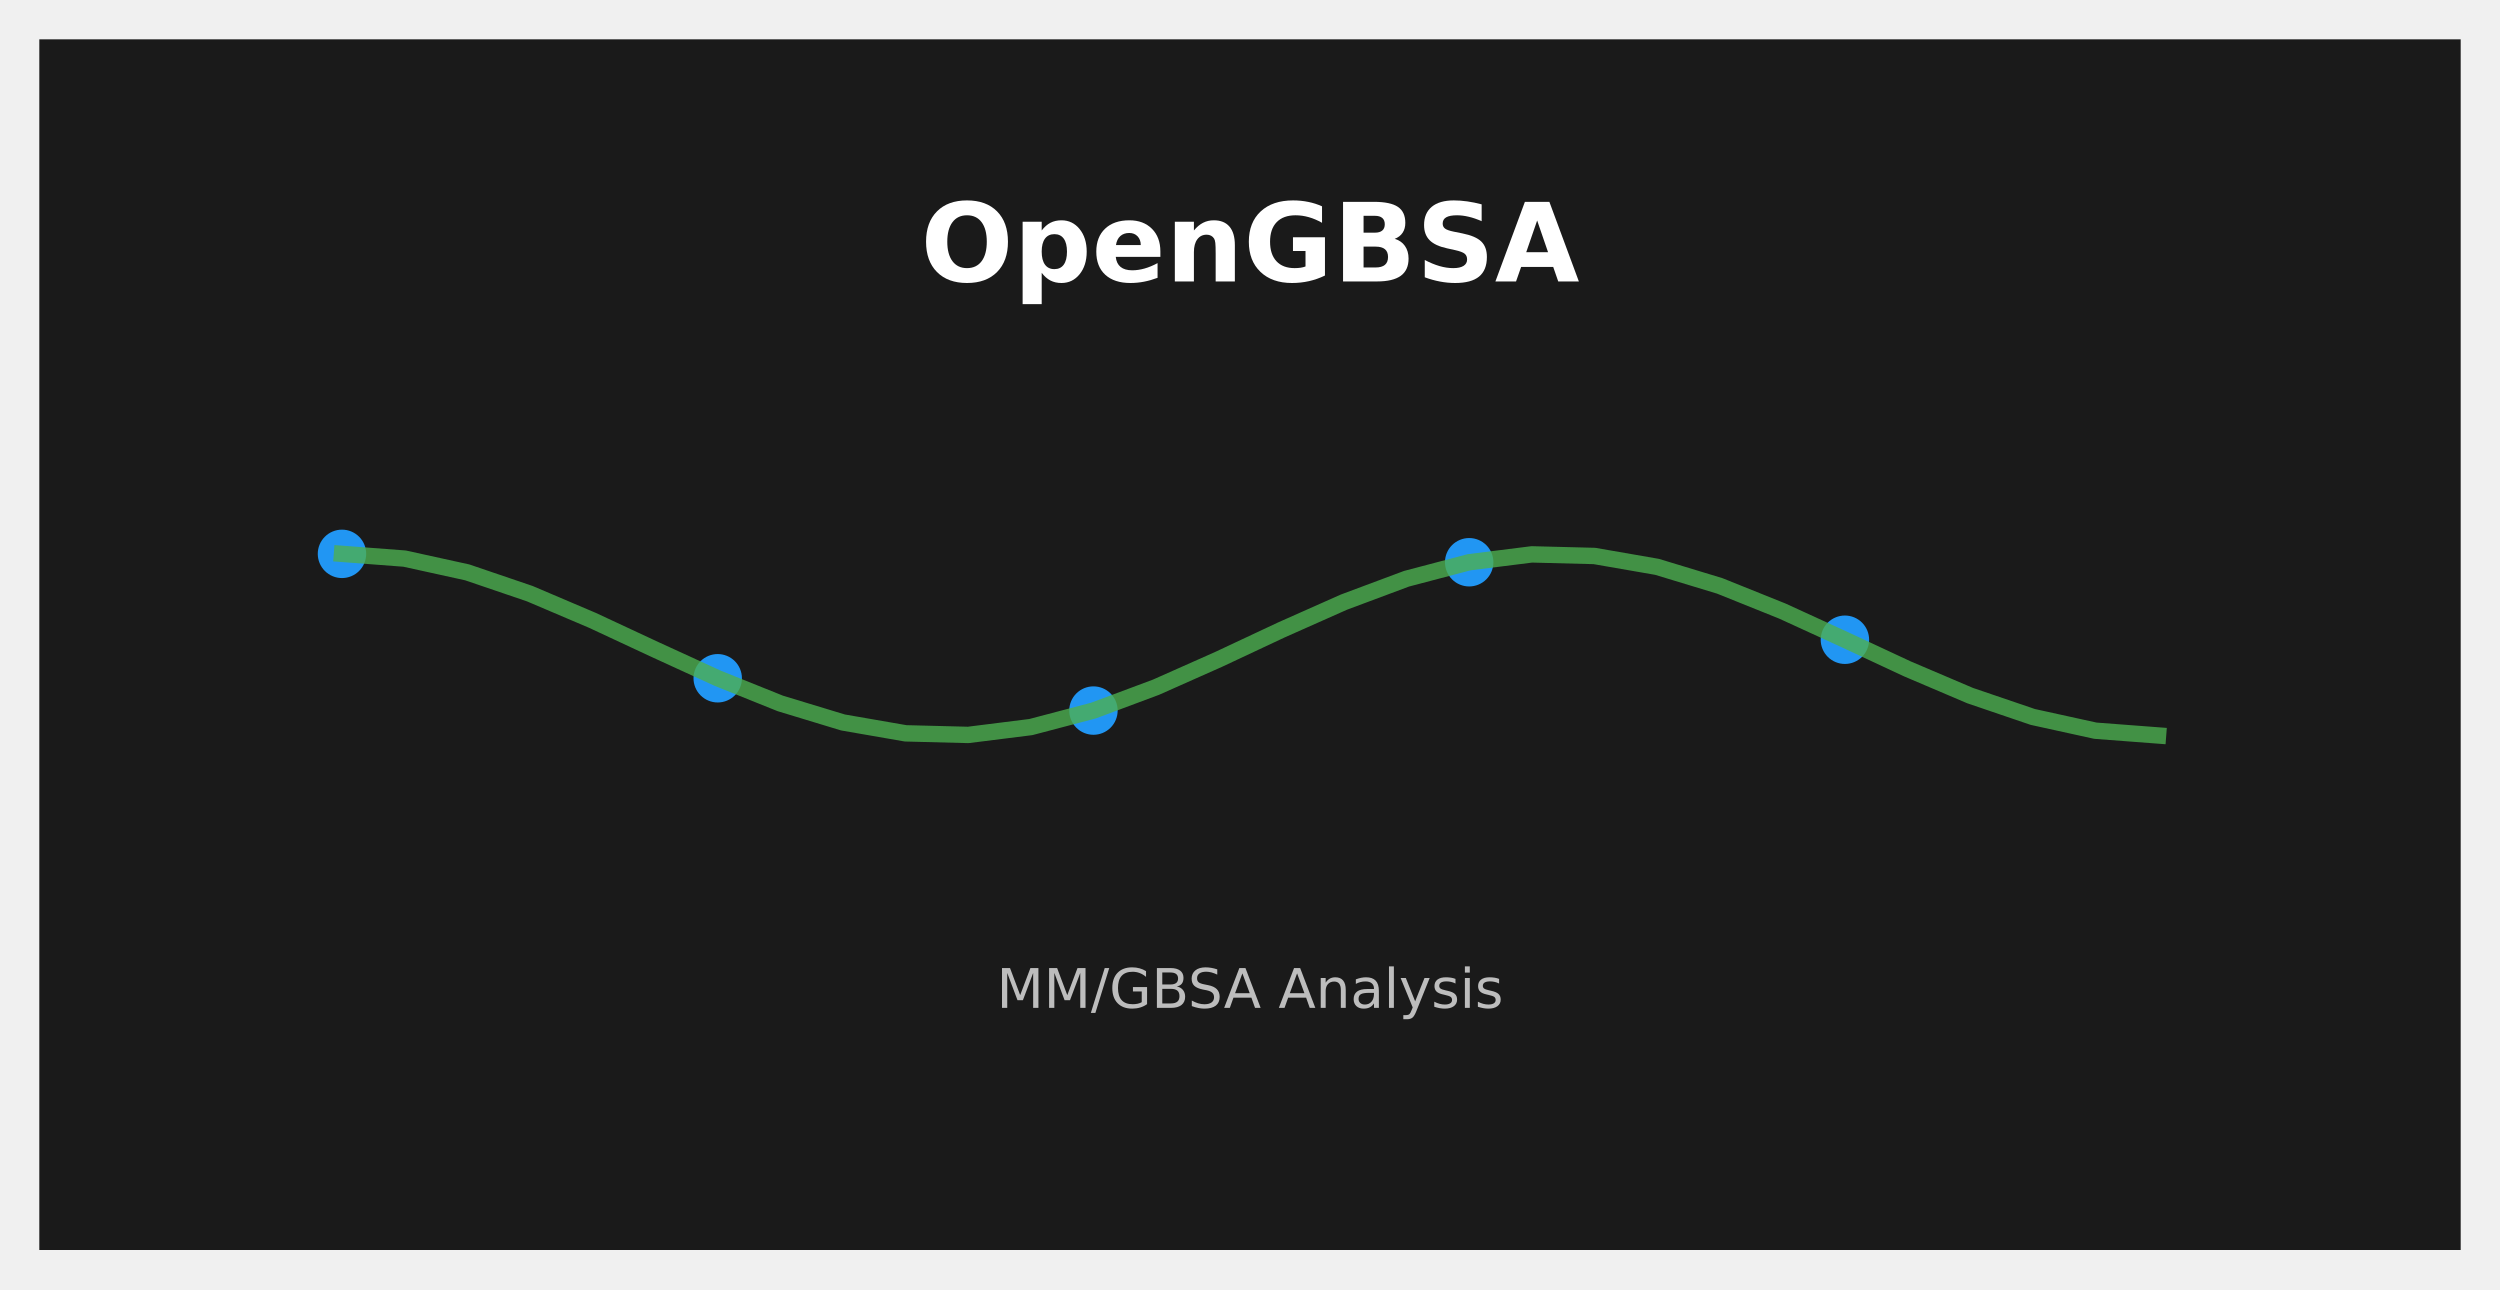
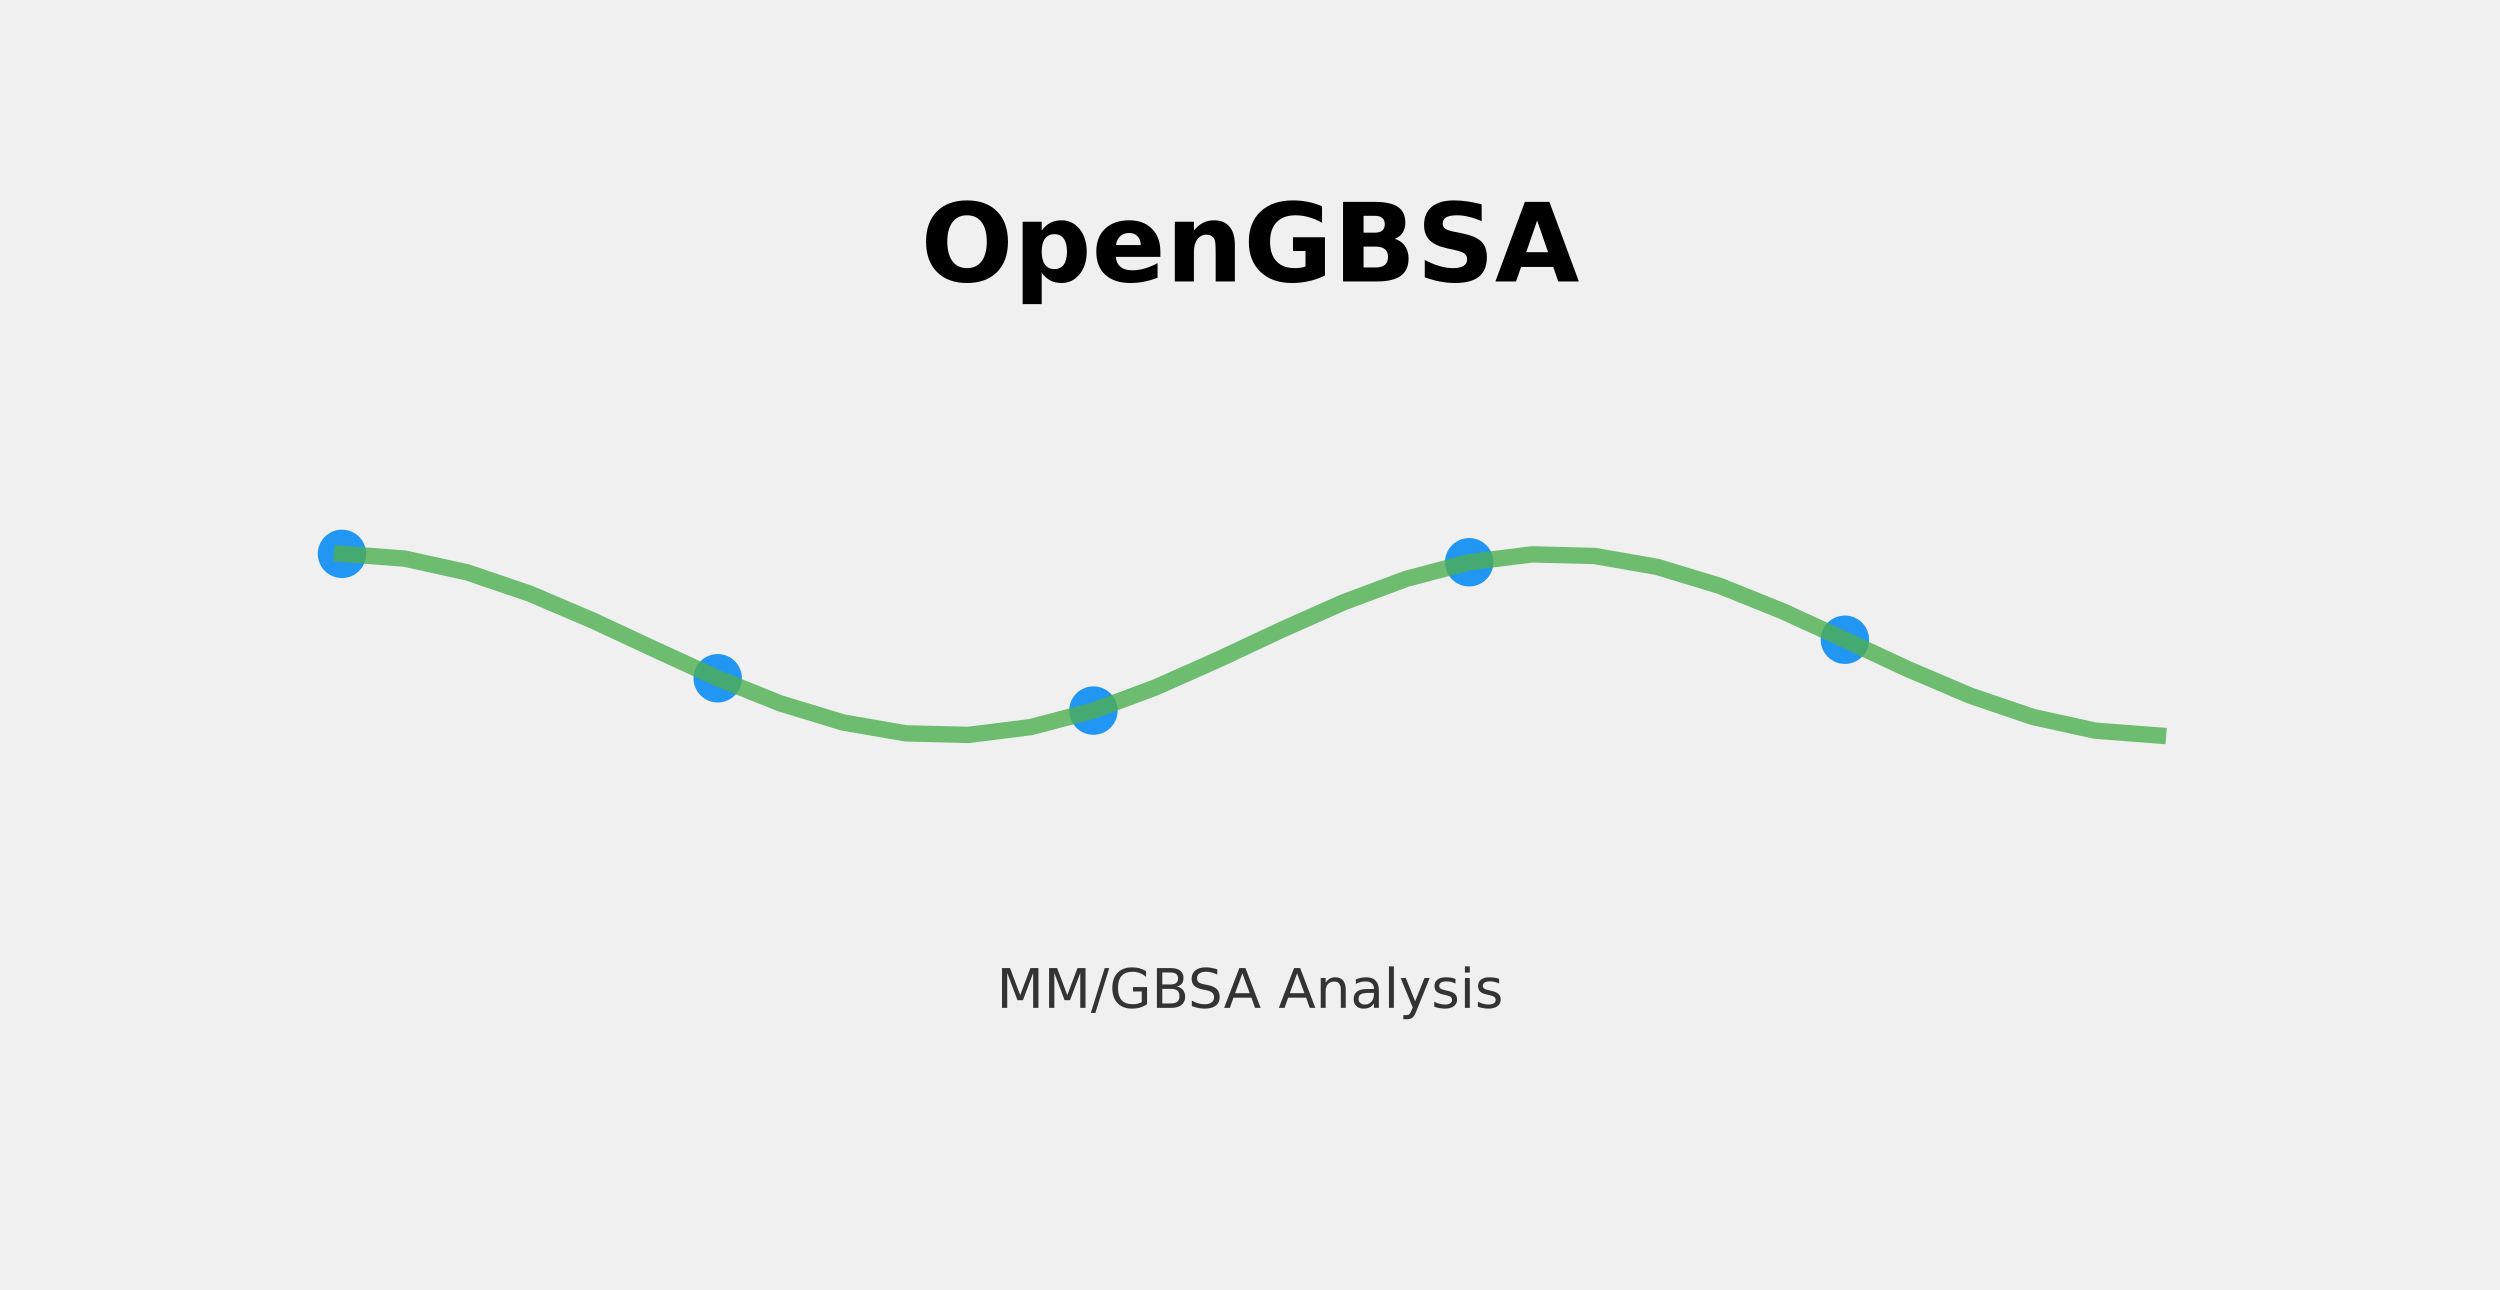
<svg xmlns="http://www.w3.org/2000/svg" xmlns:xlink="http://www.w3.org/1999/xlink" width="457.92pt" height="236.16pt" viewBox="0 0 457.92 236.16" version="1.1">
  <defs>
    <style type="text/css">*{stroke-linejoin: round; stroke-linecap: butt}</style>
  </defs>
  <g id="figure_1">
    <g id="patch_1">
      <path d="M 0 236.16  L 457.92 236.16  L 457.92 0  L 0 0  L 0 236.16  z " style="fill: none" />
    </g>
    <g id="axes_1">
      <g id="patch_2">
-         <path d="M 7.2 228.96  L 450.72 228.96  L 450.72 7.2  L 7.2 7.2  z " clip-path="url(#p53b9bdb05d)" style="fill: #1a1a1a" />
+         <path d="M 62.64 105.883  C 63.816 105.883 64.944 105.416 65.776 104.584  C 66.608 103.752 67.075 102.624 67.075 101.448  C 67.075 100.272 66.608 99.144 65.776 98.312  C 64.944 97.48 63.816 97.013 62.64 97.013  C 61.464 97.013 60.336 97.48 59.504 98.312  C 58.672 99.144 58.205 100.272 58.205 101.448  C 58.205 102.624 58.672 103.752 59.504 104.584  C 60.336 105.416 61.464 105.883 62.64 105.883  z " clip-path="url(#p85f7069bd6)" style="fill: #2196f3" />
      </g>
      <g id="patch_3">
-         <path d="M 62.64 105.883  C 63.816 105.883 64.944 105.416 65.776 104.584  C 66.608 103.752 67.075 102.624 67.075 101.448  C 67.075 100.272 66.608 99.144 65.776 98.312  C 64.944 97.48 63.816 97.013 62.64 97.013  C 61.464 97.013 60.336 97.48 59.504 98.312  C 58.672 99.144 58.205 100.272 58.205 101.448  C 58.205 102.624 58.672 103.752 59.504 104.584  C 60.336 105.416 61.464 105.883 62.64 105.883  z " clip-path="url(#p53b9bdb05d)" style="fill: #2196f3" />
+         <path d="M 131.462 128.671  C 132.638 128.671 133.767 128.204 134.598 127.372  C 135.43 126.541 135.897 125.412 135.897 124.236  C 135.897 123.06 135.43 121.932 134.598 121.1  C 133.767 120.268 132.638 119.801 131.462 119.801  C 130.286 119.801 129.158 120.268 128.326 121.1  C 127.494 121.932 127.027 123.06 127.027 124.236  C 127.027 125.412 127.494 126.541 128.326 127.372  C 129.158 128.204 130.286 128.671 131.462 128.671  z " clip-path="url(#p85f7069bd6)" style="fill: #2196f3" />
      </g>
      <g id="patch_4">
-         <path d="M 131.462 128.671  C 132.638 128.671 133.767 128.204 134.598 127.372  C 135.43 126.541 135.897 125.412 135.897 124.236  C 135.897 123.06 135.43 121.932 134.598 121.1  C 133.767 120.268 132.638 119.801 131.462 119.801  C 130.286 119.801 129.158 120.268 128.326 121.1  C 127.494 121.932 127.027 123.06 127.027 124.236  C 127.027 125.412 127.494 126.541 128.326 127.372  C 129.158 128.204 130.286 128.671 131.462 128.671  z " clip-path="url(#p53b9bdb05d)" style="fill: #2196f3" />
+         <path d="M 200.284 134.59  C 201.46 134.59 202.589 134.123 203.42 133.291  C 204.252 132.459 204.719 131.331 204.719 130.155  C 204.719 128.979 204.252 127.85 203.42 127.019  C 202.589 126.187 201.46 125.72 200.284 125.72  C 199.108 125.72 197.98 126.187 197.148 127.019  C 196.316 127.85 195.849 128.979 195.849 130.155  C 195.849 131.331 196.316 132.459 197.148 133.291  C 197.98 134.123 199.108 134.59 200.284 134.59  z " clip-path="url(#p85f7069bd6)" style="fill: #2196f3" />
      </g>
      <g id="patch_5">
-         <path d="M 200.284 134.59  C 201.46 134.59 202.589 134.123 203.42 133.291  C 204.252 132.459 204.719 131.331 204.719 130.155  C 204.719 128.979 204.252 127.85 203.42 127.019  C 202.589 126.187 201.46 125.72 200.284 125.72  C 199.108 125.72 197.98 126.187 197.148 127.019  C 196.316 127.85 195.849 128.979 195.849 130.155  C 195.849 131.331 196.316 132.459 197.148 133.291  C 197.98 134.123 199.108 134.59 200.284 134.59  z " clip-path="url(#p53b9bdb05d)" style="fill: #2196f3" />
+         <path d="M 269.106 107.42  C 270.282 107.42 271.411 106.953 272.242 106.121  C 273.074 105.29 273.541 104.161 273.541 102.985  C 273.541 101.809 273.074 100.681 272.242 99.849  C 271.411 99.017 270.282 98.55 269.106 98.55  C 267.93 98.55 266.802 99.017 265.97 99.849  C 265.138 100.681 264.671 101.809 264.671 102.985  C 264.671 104.161 265.138 105.29 265.97 106.121  C 266.802 106.953 267.93 107.42 269.106 107.42  z " clip-path="url(#p85f7069bd6)" style="fill: #2196f3" />
      </g>
      <g id="patch_6">
-         <path d="M 269.106 107.42  C 270.282 107.42 271.411 106.953 272.242 106.121  C 273.074 105.29 273.541 104.161 273.541 102.985  C 273.541 101.809 273.074 100.681 272.242 99.849  C 271.411 99.017 270.282 98.55 269.106 98.55  C 267.93 98.55 266.802 99.017 265.97 99.849  C 265.138 100.681 264.671 101.809 264.671 102.985  C 264.671 104.161 265.138 105.29 265.97 106.121  C 266.802 106.953 267.93 107.42 269.106 107.42  z " clip-path="url(#p53b9bdb05d)" style="fill: #2196f3" />
-       </g>
-       <g id="patch_7">
-         <path d="M 337.928 121.615  C 339.105 121.615 340.233 121.147 341.064 120.316  C 341.896 119.484 342.363 118.356 342.363 117.18  C 342.363 116.003 341.896 114.875 341.064 114.043  C 340.233 113.212 339.105 112.744 337.928 112.744  C 336.752 112.744 335.624 113.212 334.792 114.043  C 333.96 114.875 333.493 116.003 333.493 117.18  C 333.493 118.356 333.96 119.484 334.792 120.316  C 335.624 121.147 336.752 121.615 337.928 121.615  z " clip-path="url(#p53b9bdb05d)" style="fill: #2196f3" />
+         <path d="M 337.928 121.615  C 339.105 121.615 340.233 121.147 341.064 120.316  C 341.896 119.484 342.363 118.356 342.363 117.18  C 342.363 116.003 341.896 114.875 341.064 114.043  C 340.233 113.212 339.105 112.744 337.928 112.744  C 336.752 112.744 335.624 113.212 334.792 114.043  C 333.96 114.875 333.493 116.003 333.493 117.18  C 333.493 118.356 333.96 119.484 334.792 120.316  C 335.624 121.147 336.752 121.615 337.928 121.615  z " clip-path="url(#p85f7069bd6)" style="fill: #2196f3" />
      </g>
      <g id="line2d_1">
-         <path d="M 62.64 101.448  L 74.11 102.319  L 85.581 104.839  L 97.051 108.746  L 108.521 113.63  L 119.992 118.98  L 131.462 124.236  L 142.932 128.847  L 154.403 132.331  L 165.873 134.323  L 177.343 134.615  L 188.814 133.175  L 200.284 130.155  L 211.754 125.871  L 223.225 120.771  L 234.695 115.389  L 246.166 110.289  L 257.636 106.005  L 269.106 102.985  L 280.577 101.545  L 292.047 101.837  L 303.517 103.829  L 314.988 107.313  L 326.458 111.924  L 337.928 117.18  L 349.399 122.53  L 360.869 127.414  L 372.339 131.321  L 383.81 133.841  L 395.28 134.712  " clip-path="url(#p53b9bdb05d)" style="fill: none; stroke: #4caf50; stroke-opacity: 0.8; stroke-width: 3; stroke-linecap: square" />
+         <path d="M 62.64 101.448  L 74.11 102.319  L 85.581 104.839  L 97.051 108.746  L 108.521 113.63  L 119.992 118.98  L 131.462 124.236  L 142.932 128.847  L 154.403 132.331  L 165.873 134.323  L 177.343 134.615  L 188.814 133.175  L 200.284 130.155  L 211.754 125.871  L 223.225 120.771  L 234.695 115.389  L 246.166 110.289  L 257.636 106.005  L 269.106 102.985  L 280.577 101.545  L 292.047 101.837  L 303.517 103.829  L 314.988 107.313  L 326.458 111.924  L 337.928 117.18  L 349.399 122.53  L 360.869 127.414  L 372.339 131.321  L 383.81 133.841  L 395.28 134.712  " clip-path="url(#p85f7069bd6)" style="fill: none; stroke: #4caf50; stroke-opacity: 0.8; stroke-width: 3; stroke-linecap: square" />
      </g>
      <g id="text_1">
-         <g style="fill: #ffffff" transform="translate(168.6287 51.552) scale(0.2 -0.2)">
+         <g transform="translate(168.6287 51.552) scale(0.2 -0.2)">
          <defs>
            <path id="DejaVuSans-Bold-4f" d="M 2719 3878  Q 2169 3878 1866 3472  Q 1563 3066 1563 2328  Q 1563 1594 1866 1187  Q 2169 781 2719 781  Q 3272 781 3575 1187  Q 3878 1594 3878 2328  Q 3878 3066 3575 3472  Q 3272 3878 2719 3878  z M 2719 4750  Q 3844 4750 4481 4106  Q 5119 3463 5119 2328  Q 5119 1197 4481 553  Q 3844 -91 2719 -91  Q 1597 -91 958 553  Q 319 1197 319 2328  Q 319 3463 958 4106  Q 1597 4750 2719 4750  z " transform="scale(0.015625)" />
            <path id="DejaVuSans-Bold-70" d="M 1656 506  L 1656 -1331  L 538 -1331  L 538 3500  L 1656 3500  L 1656 2988  Q 1888 3294 2169 3439  Q 2450 3584 2816 3584  Q 3463 3584 3878 3070  Q 4294 2556 4294 1747  Q 4294 938 3878 423  Q 3463 -91 2816 -91  Q 2450 -91 2169 54  Q 1888 200 1656 506  z M 2400 2772  Q 2041 2772 1848 2508  Q 1656 2244 1656 1747  Q 1656 1250 1848 986  Q 2041 722 2400 722  Q 2759 722 2948 984  Q 3138 1247 3138 1747  Q 3138 2247 2948 2509  Q 2759 2772 2400 2772  z " transform="scale(0.015625)" />
            <path id="DejaVuSans-Bold-65" d="M 4031 1759  L 4031 1441  L 1416 1441  Q 1456 1047 1700 850  Q 1944 653 2381 653  Q 2734 653 3104 758  Q 3475 863 3866 1075  L 3866 213  Q 3469 63 3072 -14  Q 2675 -91 2278 -91  Q 1328 -91 801 392  Q 275 875 275 1747  Q 275 2603 792 3093  Q 1309 3584 2216 3584  Q 3041 3584 3536 3087  Q 4031 2591 4031 1759  z M 2881 2131  Q 2881 2450 2695 2645  Q 2509 2841 2209 2841  Q 1884 2841 1681 2658  Q 1478 2475 1428 2131  L 2881 2131  z " transform="scale(0.015625)" />
            <path id="DejaVuSans-Bold-6e" d="M 4056 2131  L 4056 0  L 2931 0  L 2931 347  L 2931 1631  Q 2931 2084 2911 2256  Q 2891 2428 2841 2509  Q 2775 2619 2662 2680  Q 2550 2741 2406 2741  Q 2056 2741 1856 2470  Q 1656 2200 1656 1722  L 1656 0  L 538 0  L 538 3500  L 1656 3500  L 1656 2988  Q 1909 3294 2193 3439  Q 2478 3584 2822 3584  Q 3428 3584 3742 3212  Q 4056 2841 4056 2131  z " transform="scale(0.015625)" />
            <path id="DejaVuSans-Bold-47" d="M 4781 347  Q 4331 128 3847 18  Q 3363 -91 2847 -91  Q 1681 -91 1000 561  Q 319 1213 319 2328  Q 319 3456 1012 4103  Q 1706 4750 2913 4750  Q 3378 4750 3804 4662  Q 4231 4575 4609 4403  L 4609 3438  Q 4219 3659 3833 3768  Q 3447 3878 3059 3878  Q 2341 3878 1952 3476  Q 1563 3075 1563 2328  Q 1563 1588 1938 1184  Q 2313 781 3003 781  Q 3191 781 3352 804  Q 3513 828 3641 878  L 3641 1784  L 2906 1784  L 2906 2591  L 4781 2591  L 4781 347  z " transform="scale(0.015625)" />
            <path id="DejaVuSans-Bold-42" d="M 2456 2859  Q 2741 2859 2887 2984  Q 3034 3109 3034 3353  Q 3034 3594 2887 3720  Q 2741 3847 2456 3847  L 1791 3847  L 1791 2859  L 2456 2859  z M 2497 819  Q 2859 819 3042 972  Q 3225 1125 3225 1434  Q 3225 1738 3044 1889  Q 2863 2041 2497 2041  L 1791 2041  L 1791 819  L 2497 819  z M 3616 2497  Q 4003 2384 4215 2081  Q 4428 1778 4428 1338  Q 4428 663 3972 331  Q 3516 0 2584 0  L 588 0  L 588 4666  L 2394 4666  Q 3366 4666 3802 4372  Q 4238 4078 4238 3431  Q 4238 3091 4078 2852  Q 3919 2613 3616 2497  z " transform="scale(0.015625)" />
            <path id="DejaVuSans-Bold-53" d="M 3834 4519  L 3834 3531  Q 3450 3703 3084 3790  Q 2719 3878 2394 3878  Q 1963 3878 1756 3759  Q 1550 3641 1550 3391  Q 1550 3203 1689 3098  Q 1828 2994 2194 2919  L 2706 2816  Q 3484 2659 3812 2340  Q 4141 2022 4141 1434  Q 4141 663 3683 286  Q 3225 -91 2284 -91  Q 1841 -91 1394 -6  Q 947 78 500 244  L 500 1259  Q 947 1022 1364 901  Q 1781 781 2169 781  Q 2563 781 2772 912  Q 2981 1044 2981 1288  Q 2981 1506 2839 1625  Q 2697 1744 2272 1838  L 1806 1941  Q 1106 2091 782 2419  Q 459 2747 459 3303  Q 459 4000 909 4375  Q 1359 4750 2203 4750  Q 2588 4750 2994 4692  Q 3400 4634 3834 4519  z " transform="scale(0.015625)" />
            <path id="DejaVuSans-Bold-41" d="M 3419 850  L 1538 850  L 1241 0  L 31 0  L 1759 4666  L 3194 4666  L 4922 0  L 3713 0  L 3419 850  z M 1838 1716  L 3116 1716  L 2478 3572  L 1838 1716  z " transform="scale(0.015625)" />
          </defs>
          <use xlink:href="#DejaVuSans-Bold-4f" />
          <use xlink:href="#DejaVuSans-Bold-70" transform="translate(85.00977 0)" />
          <use xlink:href="#DejaVuSans-Bold-65" transform="translate(156.5918 0)" />
          <use xlink:href="#DejaVuSans-Bold-6e" transform="translate(224.4141 0)" />
          <use xlink:href="#DejaVuSans-Bold-47" transform="translate(295.6055 0)" />
          <use xlink:href="#DejaVuSans-Bold-42" transform="translate(377.6855 0)" />
          <use xlink:href="#DejaVuSans-Bold-53" transform="translate(453.9062 0)" />
          <use xlink:href="#DejaVuSans-Bold-41" transform="translate(525.9277 0)" />
        </g>
      </g>
      <g id="text_2">
-         <g style="fill: #bdbdbd" transform="translate(182.553 184.608) scale(0.1 -0.1)">
+         <g style="fill: #333333" transform="translate(182.553 184.608) scale(0.1 -0.1)">
          <defs>
            <path id="DejaVuSans-4d" d="M 628 4666  L 1569 4666  L 2759 1491  L 3956 4666  L 4897 4666  L 4897 0  L 4281 0  L 4281 4097  L 3078 897  L 2444 897  L 1241 4097  L 1241 0  L 628 0  L 628 4666  z " transform="scale(0.015625)" />
            <path id="DejaVuSans-2f" d="M 1625 4666  L 2156 4666  L 531 -594  L 0 -594  L 1625 4666  z " transform="scale(0.015625)" />
            <path id="DejaVuSans-47" d="M 3809 666  L 3809 1919  L 2778 1919  L 2778 2438  L 4434 2438  L 4434 434  Q 4069 175 3628 42  Q 3188 -91 2688 -91  Q 1594 -91 976 548  Q 359 1188 359 2328  Q 359 3472 976 4111  Q 1594 4750 2688 4750  Q 3144 4750 3555 4637  Q 3966 4525 4313 4306  L 4313 3634  Q 3963 3931 3569 4081  Q 3175 4231 2741 4231  Q 1884 4231 1454 3753  Q 1025 3275 1025 2328  Q 1025 1384 1454 906  Q 1884 428 2741 428  Q 3075 428 3337 486  Q 3600 544 3809 666  z " transform="scale(0.015625)" />
            <path id="DejaVuSans-42" d="M 1259 2228  L 1259 519  L 2272 519  Q 2781 519 3026 730  Q 3272 941 3272 1375  Q 3272 1813 3026 2020  Q 2781 2228 2272 2228  L 1259 2228  z M 1259 4147  L 1259 2741  L 2194 2741  Q 2656 2741 2882 2914  Q 3109 3088 3109 3444  Q 3109 3797 2882 3972  Q 2656 4147 2194 4147  L 1259 4147  z M 628 4666  L 2241 4666  Q 2963 4666 3353 4366  Q 3744 4066 3744 3513  Q 3744 3084 3544 2831  Q 3344 2578 2956 2516  Q 3422 2416 3680 2098  Q 3938 1781 3938 1306  Q 3938 681 3513 340  Q 3088 0 2303 0  L 628 0  L 628 4666  z " transform="scale(0.015625)" />
            <path id="DejaVuSans-53" d="M 3425 4513  L 3425 3897  Q 3066 4069 2747 4153  Q 2428 4238 2131 4238  Q 1616 4238 1336 4038  Q 1056 3838 1056 3469  Q 1056 3159 1242 3001  Q 1428 2844 1947 2747  L 2328 2669  Q 3034 2534 3370 2195  Q 3706 1856 3706 1288  Q 3706 609 3251 259  Q 2797 -91 1919 -91  Q 1588 -91 1214 -16  Q 841 59 441 206  L 441 856  Q 825 641 1194 531  Q 1563 422 1919 422  Q 2459 422 2753 634  Q 3047 847 3047 1241  Q 3047 1584 2836 1778  Q 2625 1972 2144 2069  L 1759 2144  Q 1053 2284 737 2584  Q 422 2884 422 3419  Q 422 4038 858 4394  Q 1294 4750 2059 4750  Q 2388 4750 2728 4690  Q 3069 4631 3425 4513  z " transform="scale(0.015625)" />
            <path id="DejaVuSans-41" d="M 2188 4044  L 1331 1722  L 3047 1722  L 2188 4044  z M 1831 4666  L 2547 4666  L 4325 0  L 3669 0  L 3244 1197  L 1141 1197  L 716 0  L 50 0  L 1831 4666  z " transform="scale(0.015625)" />
            <path id="DejaVuSans-20" transform="scale(0.015625)" />
            <path id="DejaVuSans-6e" d="M 3513 2113  L 3513 0  L 2938 0  L 2938 2094  Q 2938 2591 2744 2837  Q 2550 3084 2163 3084  Q 1697 3084 1428 2787  Q 1159 2491 1159 1978  L 1159 0  L 581 0  L 581 3500  L 1159 3500  L 1159 2956  Q 1366 3272 1645 3428  Q 1925 3584 2291 3584  Q 2894 3584 3203 3211  Q 3513 2838 3513 2113  z " transform="scale(0.015625)" />
            <path id="DejaVuSans-61" d="M 2194 1759  Q 1497 1759 1228 1600  Q 959 1441 959 1056  Q 959 750 1161 570  Q 1363 391 1709 391  Q 2188 391 2477 730  Q 2766 1069 2766 1631  L 2766 1759  L 2194 1759  z M 3341 1997  L 3341 0  L 2766 0  L 2766 531  Q 2569 213 2275 61  Q 1981 -91 1556 -91  Q 1019 -91 701 211  Q 384 513 384 1019  Q 384 1609 779 1909  Q 1175 2209 1959 2209  L 2766 2209  L 2766 2266  Q 2766 2663 2505 2880  Q 2244 3097 1772 3097  Q 1472 3097 1187 3025  Q 903 2953 641 2809  L 641 3341  Q 956 3463 1253 3523  Q 1550 3584 1831 3584  Q 2591 3584 2966 3190  Q 3341 2797 3341 1997  z " transform="scale(0.015625)" />
            <path id="DejaVuSans-6c" d="M 603 4863  L 1178 4863  L 1178 0  L 603 0  L 603 4863  z " transform="scale(0.015625)" />
            <path id="DejaVuSans-79" d="M 2059 -325  Q 1816 -950 1584 -1140  Q 1353 -1331 966 -1331  L 506 -1331  L 506 -850  L 844 -850  Q 1081 -850 1212 -737  Q 1344 -625 1503 -206  L 1606 56  L 191 3500  L 800 3500  L 1894 763  L 2988 3500  L 3597 3500  L 2059 -325  z " transform="scale(0.015625)" />
            <path id="DejaVuSans-73" d="M 2834 3397  L 2834 2853  Q 2591 2978 2328 3040  Q 2066 3103 1784 3103  Q 1356 3103 1142 2972  Q 928 2841 928 2578  Q 928 2378 1081 2264  Q 1234 2150 1697 2047  L 1894 2003  Q 2506 1872 2764 1633  Q 3022 1394 3022 966  Q 3022 478 2636 193  Q 2250 -91 1575 -91  Q 1294 -91 989 -36  Q 684 19 347 128  L 347 722  Q 666 556 975 473  Q 1284 391 1588 391  Q 1994 391 2212 530  Q 2431 669 2431 922  Q 2431 1156 2273 1281  Q 2116 1406 1581 1522  L 1381 1569  Q 847 1681 609 1914  Q 372 2147 372 2553  Q 372 3047 722 3315  Q 1072 3584 1716 3584  Q 2034 3584 2315 3537  Q 2597 3491 2834 3397  z " transform="scale(0.015625)" />
            <path id="DejaVuSans-69" d="M 603 3500  L 1178 3500  L 1178 0  L 603 0  L 603 3500  z M 603 4863  L 1178 4863  L 1178 4134  L 603 4134  L 603 4863  z " transform="scale(0.015625)" />
          </defs>
          <use xlink:href="#DejaVuSans-4d" />
          <use xlink:href="#DejaVuSans-4d" transform="translate(86.2793 0)" />
          <use xlink:href="#DejaVuSans-2f" transform="translate(172.5586 0)" />
          <use xlink:href="#DejaVuSans-47" transform="translate(206.25 0)" />
          <use xlink:href="#DejaVuSans-42" transform="translate(283.7402 0)" />
          <use xlink:href="#DejaVuSans-53" transform="translate(350.5938 0)" />
          <use xlink:href="#DejaVuSans-41" transform="translate(415.9453 0)" />
          <use xlink:href="#DejaVuSans-20" transform="translate(484.3535 0)" />
          <use xlink:href="#DejaVuSans-41" transform="translate(516.1406 0)" />
          <use xlink:href="#DejaVuSans-6e" transform="translate(584.5488 0)" />
          <use xlink:href="#DejaVuSans-61" transform="translate(647.9277 0)" />
          <use xlink:href="#DejaVuSans-6c" transform="translate(709.207 0)" />
          <use xlink:href="#DejaVuSans-79" transform="translate(736.9902 0)" />
          <use xlink:href="#DejaVuSans-73" transform="translate(796.1699 0)" />
          <use xlink:href="#DejaVuSans-69" transform="translate(848.2695 0)" />
          <use xlink:href="#DejaVuSans-73" transform="translate(876.0527 0)" />
        </g>
      </g>
    </g>
  </g>
  <defs>
-     <clipPath id="p53b9bdb05d">
+     <clipPath id="p85f7069bd6">
      <rect x="7.2" y="7.2" width="443.52" height="221.76" />
    </clipPath>
  </defs>
</svg>
